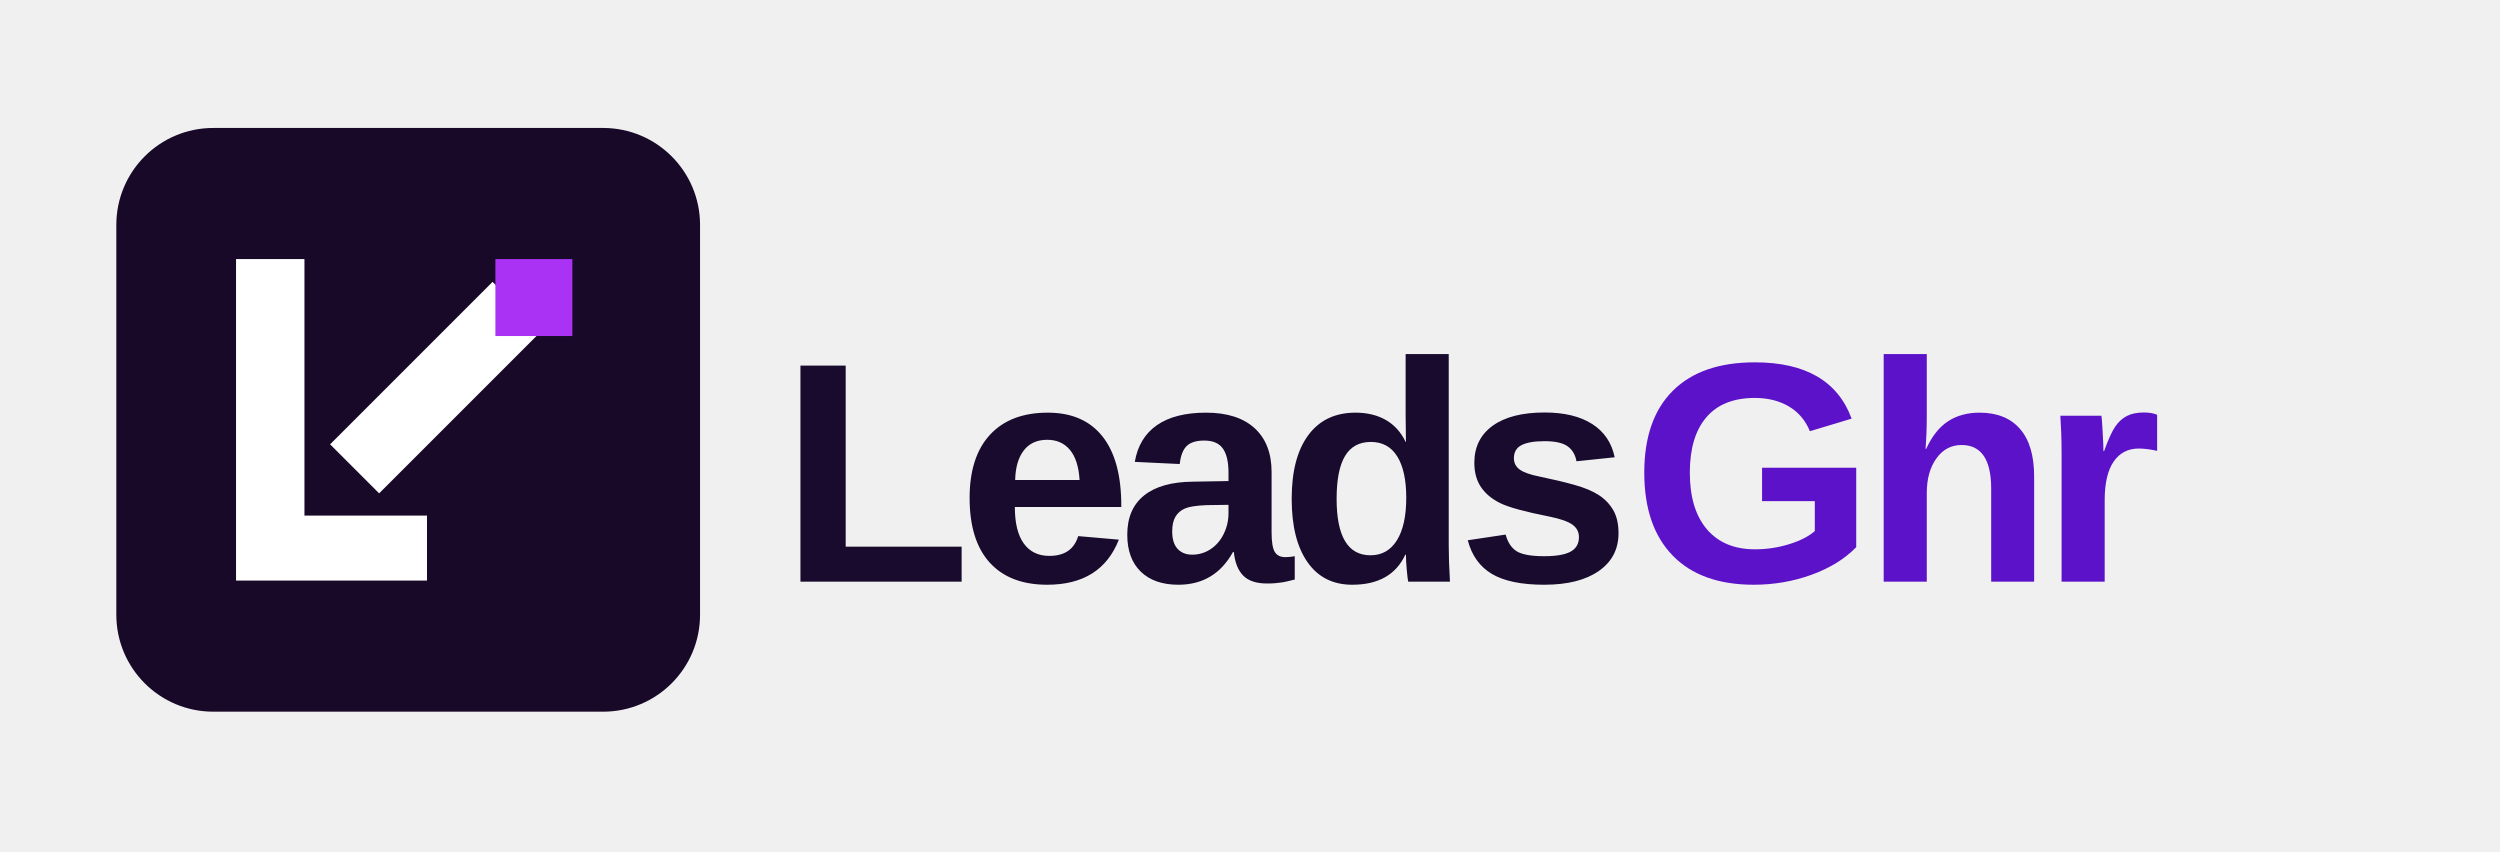
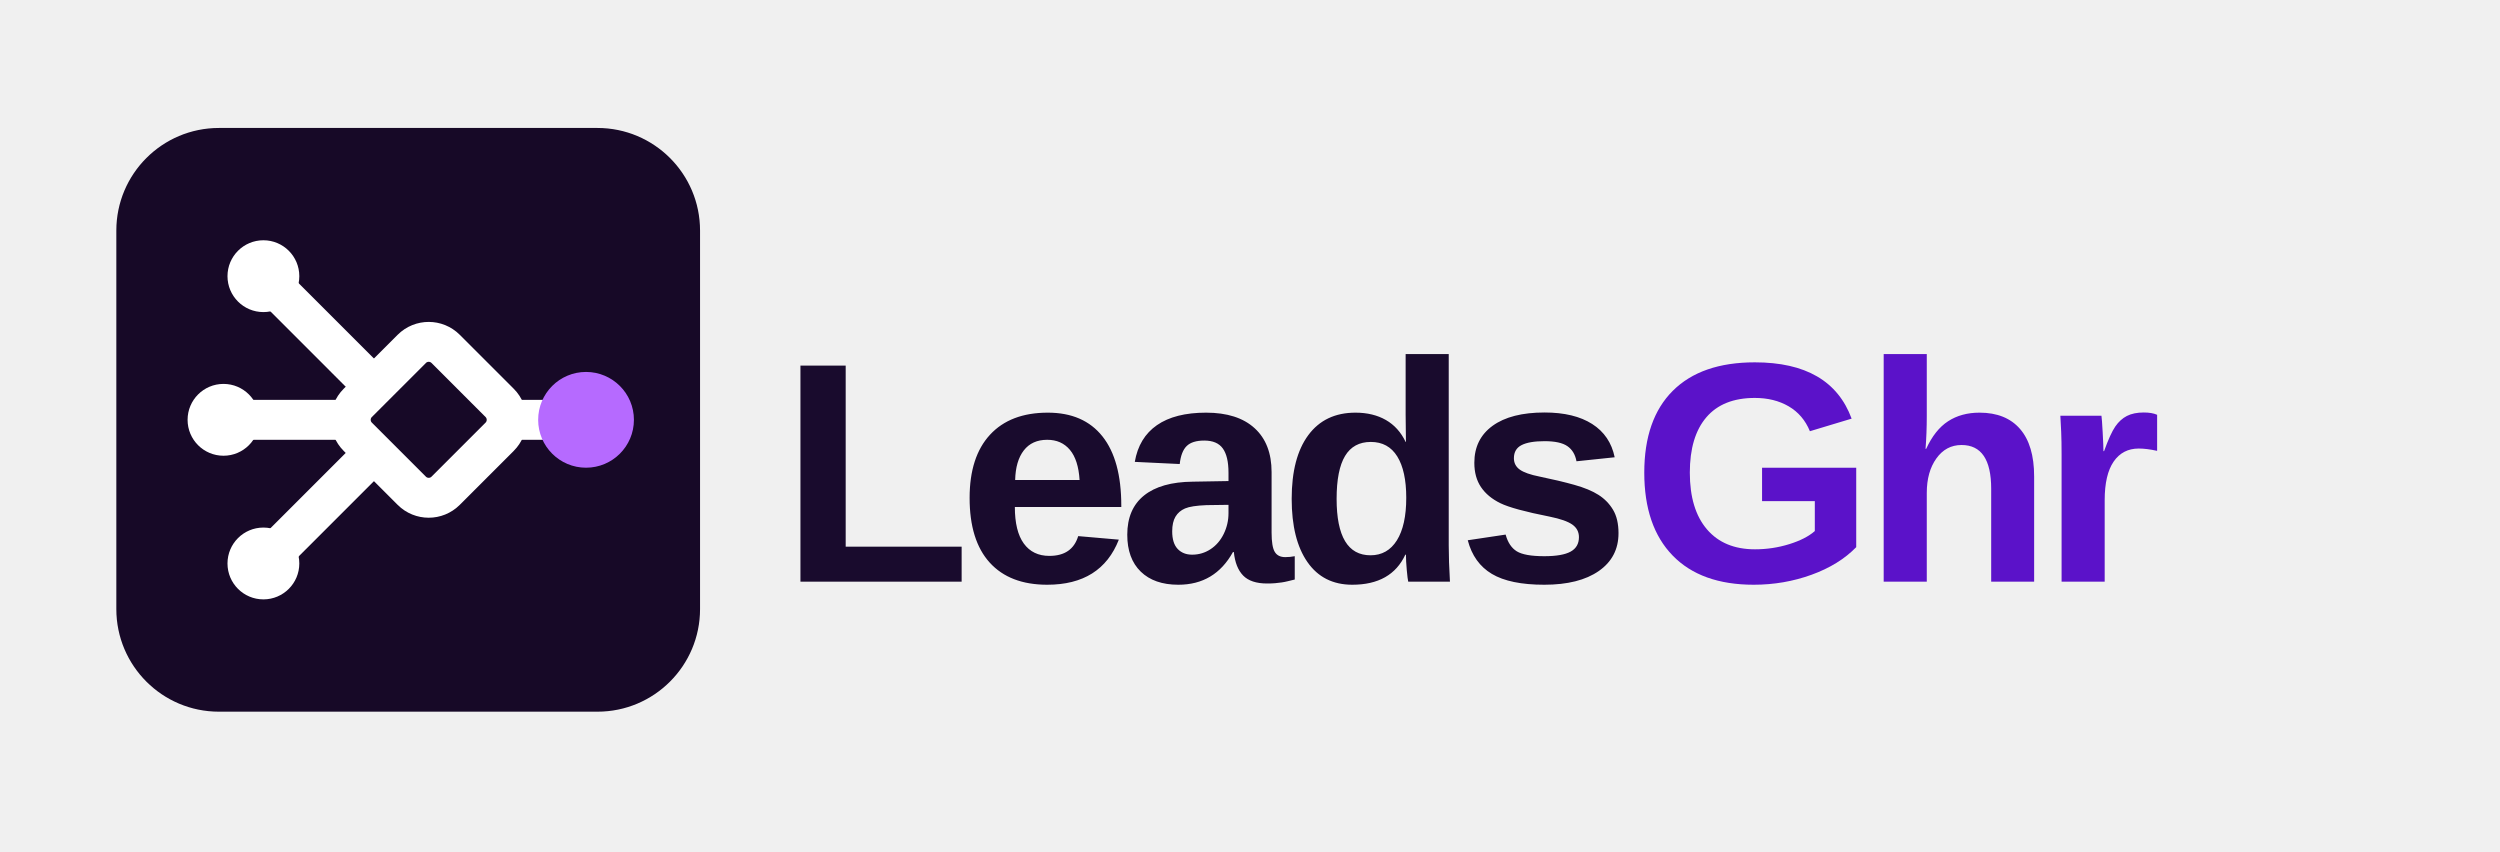
<svg xmlns="http://www.w3.org/2000/svg" width="2149" height="732" viewBox="0 0 2149 732" role="img" aria-label="LeadsGhr logo">
  <g transform="translate(100 110) scale(.49)">
-     <rect width="1024" height="1024" rx="170" fill="#170927" />
-     <path d="M210 230h120v450h215v114H210V230Z" fill="#FFFFFF" />
-     <path d="m375 555 285-285 86 86-285 285-86-86Z" fill="#FFFFFF" />
-     <path d="M665 230h135v135H665z" fill="#A932F5" />
+     <rect width="1024" height="1024" rx="180" fill="#170927" />
+     <path d="M258 260 449 451M188 512h214M258 764l191-191M684 512h140" fill="none" stroke="#FFFFFF" stroke-width="70" stroke-linecap="round" />
+     <circle cx="258" cy="260" r="63" fill="#FFFFFF" />
+     <circle cx="188" cy="512" r="63" fill="#FFFFFF" />
+     <circle cx="258" cy="764" r="63" fill="#FFFFFF" />
+     <rect x="439" y="403" width="218" height="218" rx="42" transform="rotate(45 548 512)" fill="#170927" stroke="#FFFFFF" stroke-width="70" />
+     <circle cx="824" cy="512" r="84" fill="#B66AFF" />
  </g>
  <text x="670" y="500" font-family="Arial, Helvetica, sans-serif" font-size="270" font-weight="800" letter-spacing="-12" fill="#190B2D">Leads<tspan fill="#5B12C9">Ghr</tspan>
  </text>
</svg>
